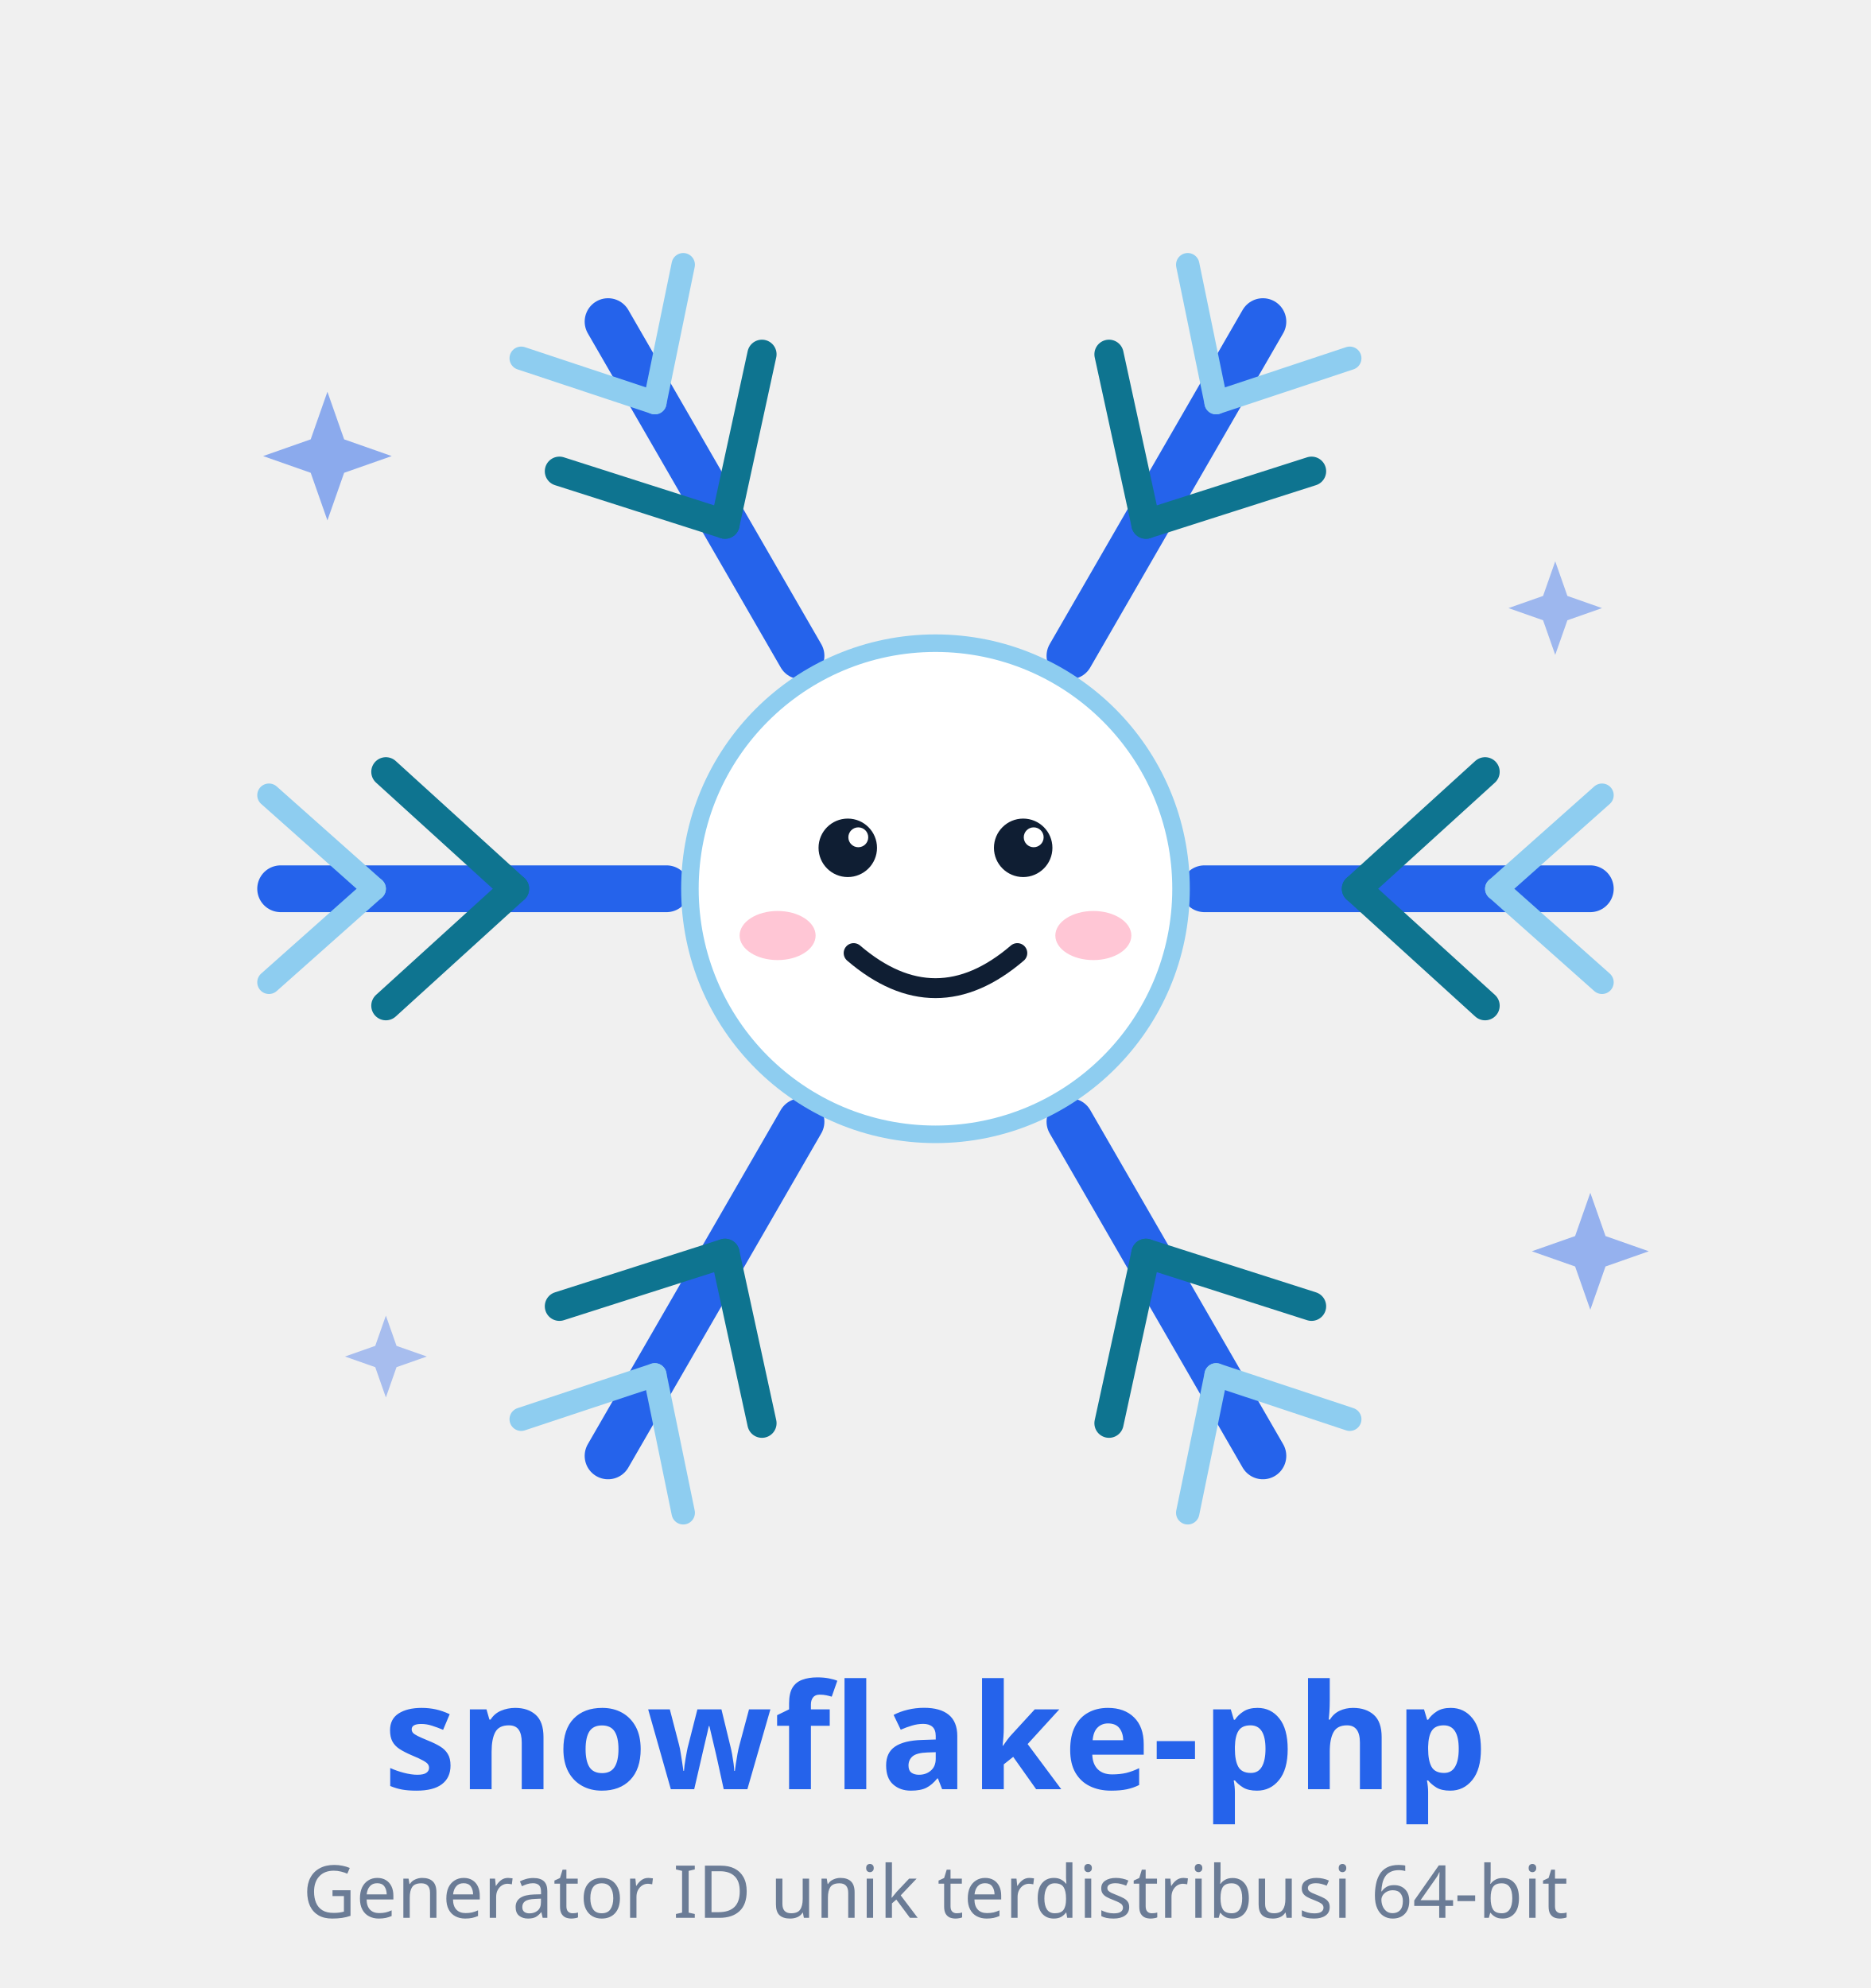
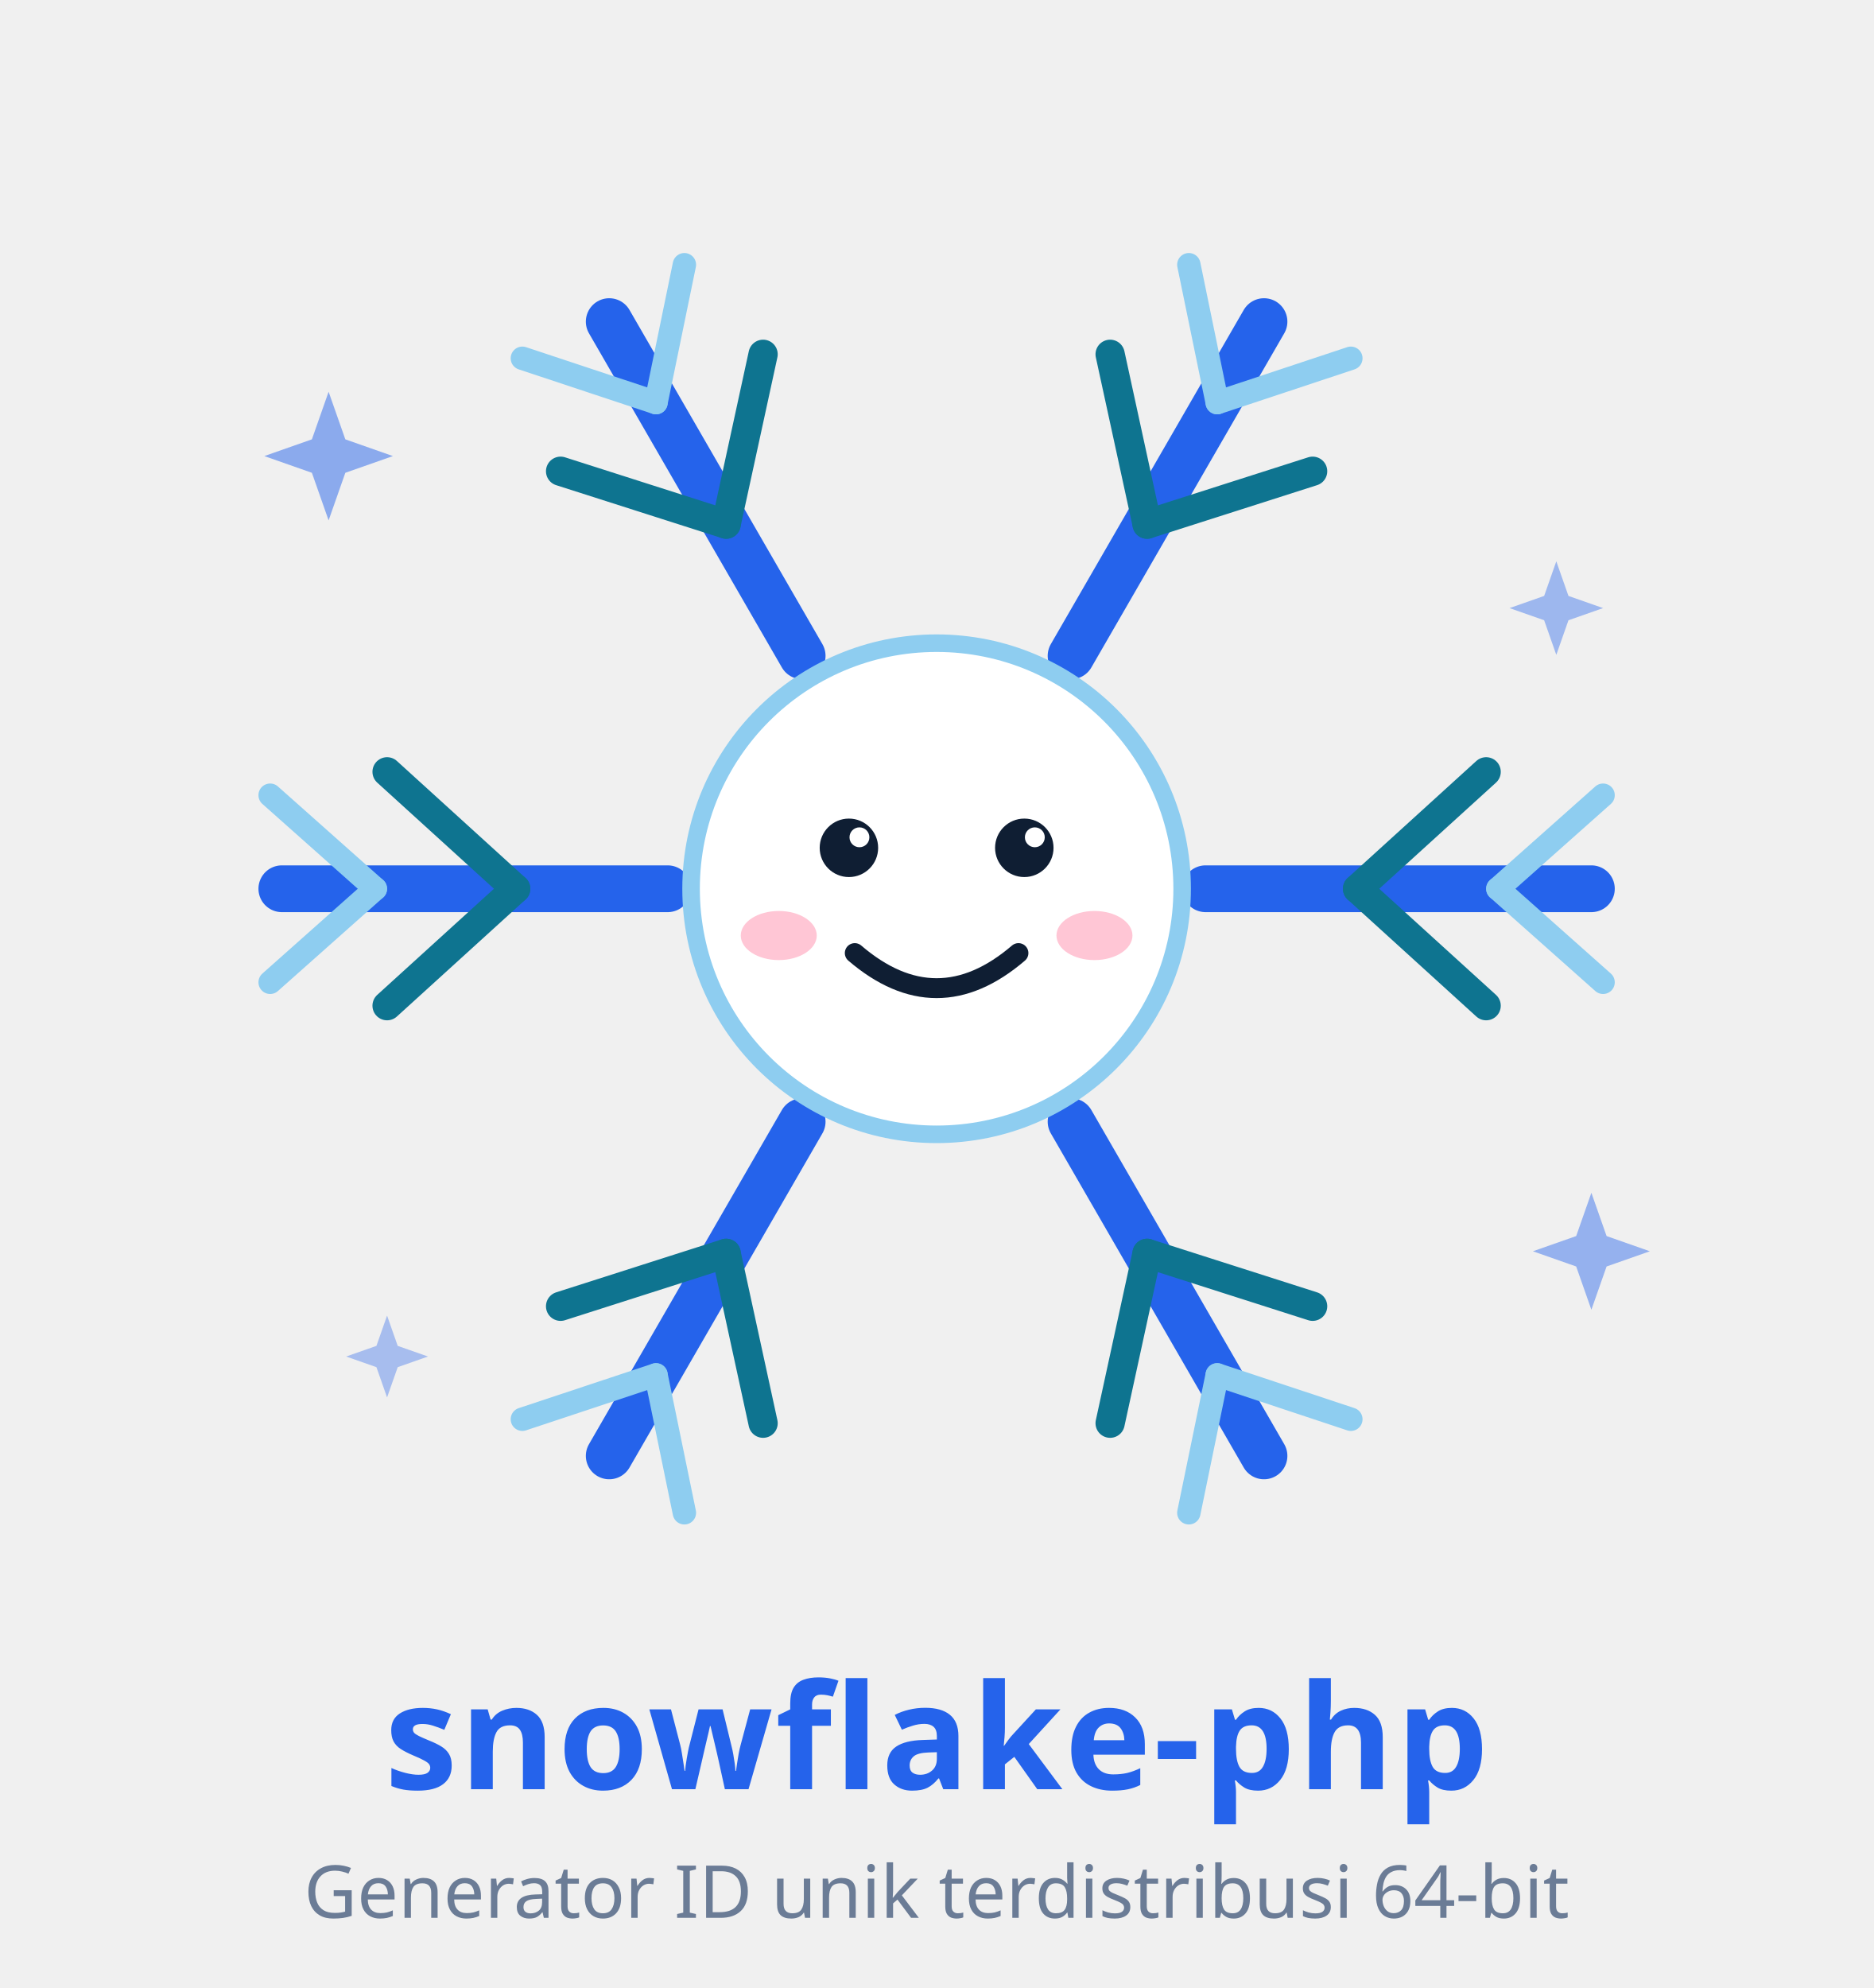
- <svg xmlns="http://www.w3.org/2000/svg" viewBox="0 0 320 340" width="320" height="340" role="img" font-family="-apple-system, BlinkMacSystemFont, 'Segoe UI', 'Noto Sans', 'PingFang SC', 'Hiragino Sans', 'Yu Gothic', 'Malgun Gothic', Roboto, 'Noto Sans CJK SC', 'Source Han Sans SC', 'Microsoft YaHei', 'Kohinoor Devanagari', 'Devanagari Sangam MN', 'Nirmala UI', 'Noto Sans Devanagari', 'Bangla MN', 'Bangla Sangam MN', 'Noto Sans Bengali', 'Geeza Pro', 'Noto Sans Arabic', Arial, sans-serif">
+ <svg xmlns="http://www.w3.org/2000/svg" viewBox="0 0 320 340" width="180" height="191" role="img" font-family="-apple-system, BlinkMacSystemFont, 'Segoe UI', 'Noto Sans', 'PingFang SC', 'Hiragino Sans', 'Yu Gothic', 'Malgun Gothic', Roboto, 'Noto Sans CJK SC', 'Source Han Sans SC', 'Microsoft YaHei', 'Kohinoor Devanagari', 'Devanagari Sangam MN', 'Nirmala UI', 'Noto Sans Devanagari', 'Bangla MN', 'Bangla Sangam MN', 'Noto Sans Bengali', 'Geeza Pro', 'Noto Sans Arabic', Arial, sans-serif">
  <defs>
</defs>
  <g opacity="0.9">
    <path d="M56,67 L58.86,75.14 L67,78 L58.86,80.86 L56,89 L53.14,80.86 L45,78 L53.14,75.14 Z" fill="#2563eb" opacity="0.55" />
    <path d="M266,96 L268.08,101.92 L274,104 L268.08,106.08 L266,112 L263.92,106.08 L258,104 L263.92,101.92 Z" fill="#2563eb" opacity="0.45" />
    <path d="M66,225 L67.82,230.18 L73,232 L67.82,233.82 L66,239 L64.18,233.82 L59,232 L64.18,230.18 Z" fill="#2563eb" opacity="0.4" />
    <path d="M272,204 L274.6,211.4 L282,214 L274.6,216.6 L272,224 L269.4,216.6 L262,214 L269.4,211.4 Z" fill="#2563eb" opacity="0.5" />
  </g>
  <g>
    <animateTransform attributeName="transform" type="translate" values="0 0; 0 -7; 0 0" dur="4.5s" repeatCount="indefinite" calcMode="spline" keyTimes="0;0.5;1" keySplines="0.42 0 0.58 1;0.42 0 0.58 1" />
    <g transform="rotate(0 160 152)">
      <line x1="206.0" y1="152.0" x2="272.0" y2="152.0" stroke="#2563eb" stroke-width="8" stroke-linecap="round" />
      <line x1="232.0" y1="152.0" x2="254.0" y2="132.0" stroke="#0e7490" stroke-width="5" stroke-linecap="round" />
      <line x1="232.0" y1="152.0" x2="254.0" y2="172.0" stroke="#0e7490" stroke-width="5" stroke-linecap="round" />
      <line x1="256.0" y1="152.0" x2="274.0" y2="136.0" stroke="#8ecdf0" stroke-width="4" stroke-linecap="round" />
      <line x1="256.0" y1="152.0" x2="274.0" y2="168.0" stroke="#8ecdf0" stroke-width="4" stroke-linecap="round" />
    </g>
    <g transform="rotate(60 160 152)">
      <line x1="206.0" y1="152.0" x2="272.0" y2="152.0" stroke="#2563eb" stroke-width="8" stroke-linecap="round" />
      <line x1="232.0" y1="152.0" x2="254.0" y2="132.0" stroke="#0e7490" stroke-width="5" stroke-linecap="round" />
      <line x1="232.0" y1="152.0" x2="254.0" y2="172.0" stroke="#0e7490" stroke-width="5" stroke-linecap="round" />
      <line x1="256.0" y1="152.0" x2="274.0" y2="136.0" stroke="#8ecdf0" stroke-width="4" stroke-linecap="round" />
      <line x1="256.0" y1="152.0" x2="274.0" y2="168.0" stroke="#8ecdf0" stroke-width="4" stroke-linecap="round" />
    </g>
    <g transform="rotate(120 160 152)">
      <line x1="206.0" y1="152.0" x2="272.0" y2="152.0" stroke="#2563eb" stroke-width="8" stroke-linecap="round" />
      <line x1="232.0" y1="152.0" x2="254.0" y2="132.0" stroke="#0e7490" stroke-width="5" stroke-linecap="round" />
      <line x1="232.0" y1="152.0" x2="254.0" y2="172.0" stroke="#0e7490" stroke-width="5" stroke-linecap="round" />
      <line x1="256.0" y1="152.0" x2="274.0" y2="136.0" stroke="#8ecdf0" stroke-width="4" stroke-linecap="round" />
      <line x1="256.0" y1="152.0" x2="274.0" y2="168.0" stroke="#8ecdf0" stroke-width="4" stroke-linecap="round" />
    </g>
    <g transform="rotate(180 160 152)">
      <line x1="206.0" y1="152.0" x2="272.0" y2="152.0" stroke="#2563eb" stroke-width="8" stroke-linecap="round" />
      <line x1="232.0" y1="152.0" x2="254.0" y2="132.0" stroke="#0e7490" stroke-width="5" stroke-linecap="round" />
      <line x1="232.0" y1="152.0" x2="254.0" y2="172.0" stroke="#0e7490" stroke-width="5" stroke-linecap="round" />
      <line x1="256.0" y1="152.0" x2="274.0" y2="136.0" stroke="#8ecdf0" stroke-width="4" stroke-linecap="round" />
      <line x1="256.0" y1="152.0" x2="274.0" y2="168.0" stroke="#8ecdf0" stroke-width="4" stroke-linecap="round" />
    </g>
    <g transform="rotate(240 160 152)">
      <line x1="206.0" y1="152.0" x2="272.0" y2="152.0" stroke="#2563eb" stroke-width="8" stroke-linecap="round" />
      <line x1="232.0" y1="152.0" x2="254.0" y2="132.0" stroke="#0e7490" stroke-width="5" stroke-linecap="round" />
      <line x1="232.0" y1="152.0" x2="254.0" y2="172.0" stroke="#0e7490" stroke-width="5" stroke-linecap="round" />
      <line x1="256.0" y1="152.0" x2="274.0" y2="136.0" stroke="#8ecdf0" stroke-width="4" stroke-linecap="round" />
      <line x1="256.0" y1="152.0" x2="274.0" y2="168.0" stroke="#8ecdf0" stroke-width="4" stroke-linecap="round" />
    </g>
    <g transform="rotate(300 160 152)">
      <line x1="206.0" y1="152.0" x2="272.0" y2="152.0" stroke="#2563eb" stroke-width="8" stroke-linecap="round" />
      <line x1="232.0" y1="152.0" x2="254.0" y2="132.0" stroke="#0e7490" stroke-width="5" stroke-linecap="round" />
      <line x1="232.0" y1="152.0" x2="254.0" y2="172.0" stroke="#0e7490" stroke-width="5" stroke-linecap="round" />
      <line x1="256.0" y1="152.0" x2="274.0" y2="136.0" stroke="#8ecdf0" stroke-width="4" stroke-linecap="round" />
      <line x1="256.0" y1="152.0" x2="274.0" y2="168.0" stroke="#8ecdf0" stroke-width="4" stroke-linecap="round" />
    </g>
    <circle cx="160" cy="152" r="42" fill="#ffffff" stroke="#8ecdf0" stroke-width="3" />
    <circle cx="145" cy="145" r="5" fill="#0f1e33" />
    <circle cx="175" cy="145" r="5" fill="#0f1e33" />
    <circle cx="146.8" cy="143.2" r="1.7" fill="#ffffff" />
    <circle cx="176.8" cy="143.2" r="1.7" fill="#ffffff" />
    <path d="M146,163 Q160,175 174,163" fill="none" stroke="#0f1e33" stroke-width="3.4" stroke-linecap="round" />
    <ellipse cx="133" cy="160" rx="6.5" ry="4.2" fill="#ffb3c7" opacity="0.75" />
    <ellipse cx="187" cy="160" rx="6.5" ry="4.2" fill="#ffb3c7" opacity="0.75" />
  </g>
  <text x="160" y="306" font-size="25.0" fill="#2563eb" font-weight="700" text-anchor="middle" letter-spacing="0.4">snowflake-php</text>
  <text x="160" y="328" font-size="12.5" fill="#6b7c96" font-weight="400" text-anchor="middle">Generator ID unik terdistribusi 64-bit</text>
</svg>
